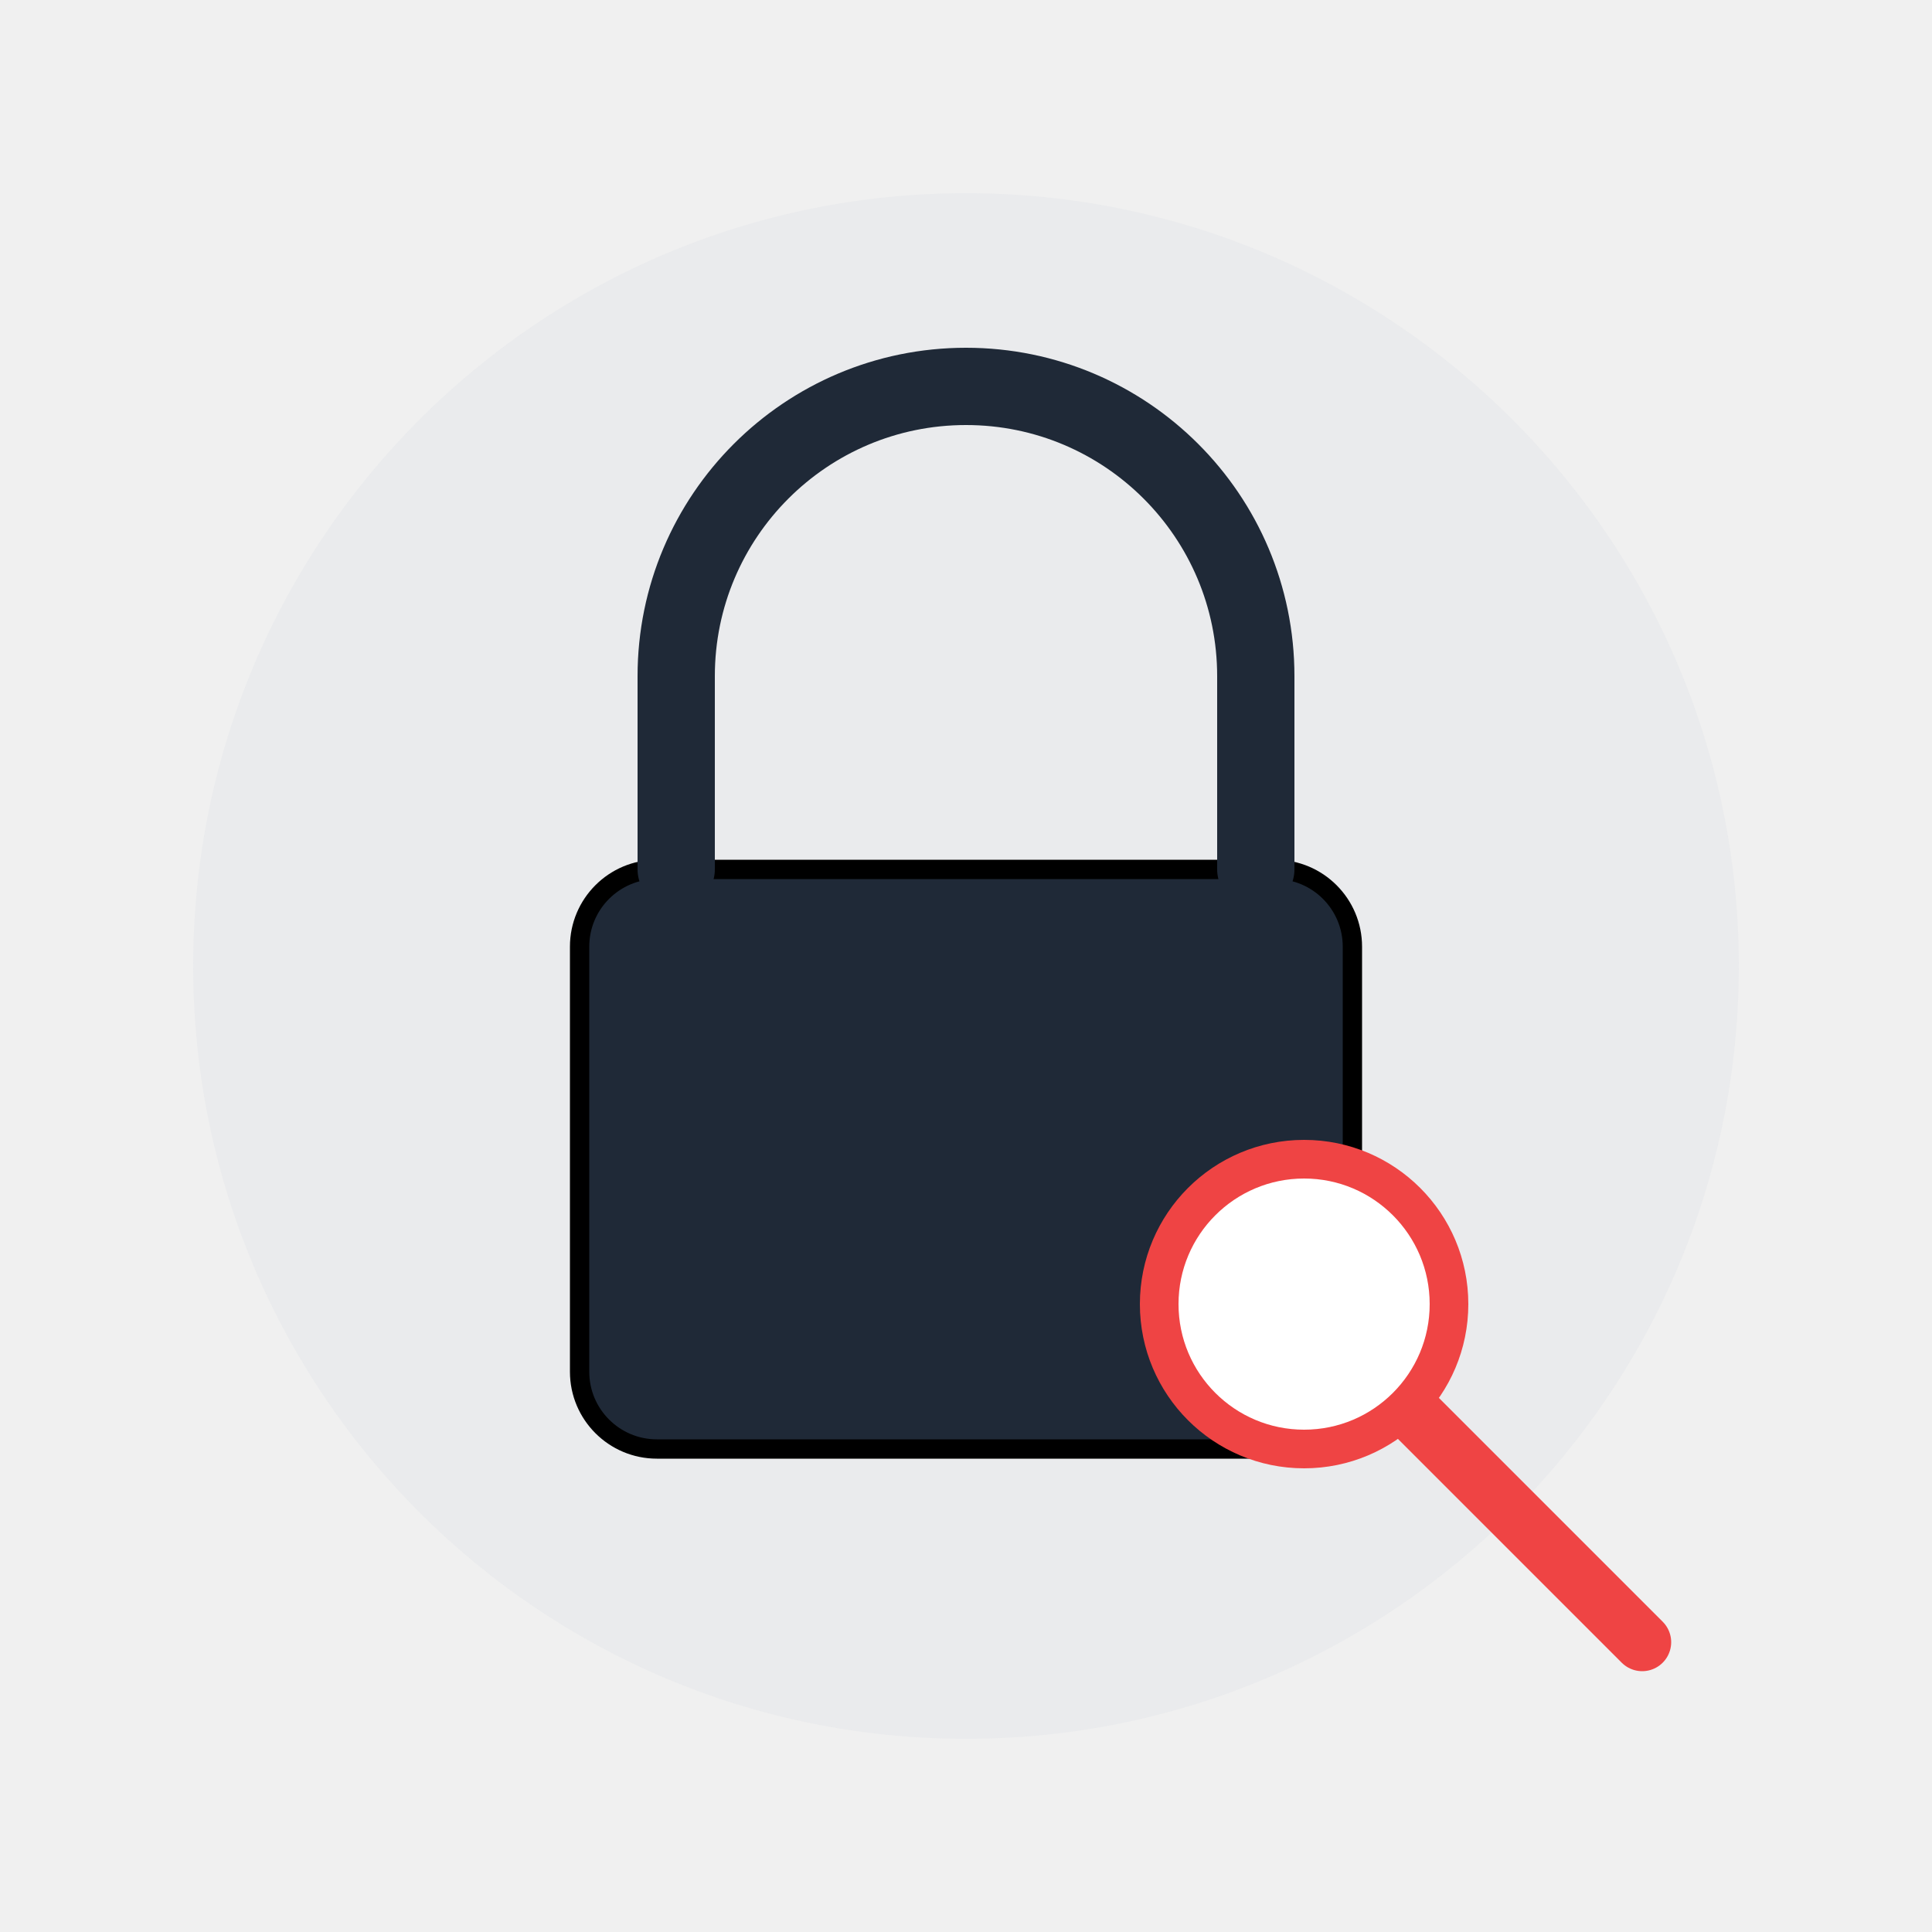
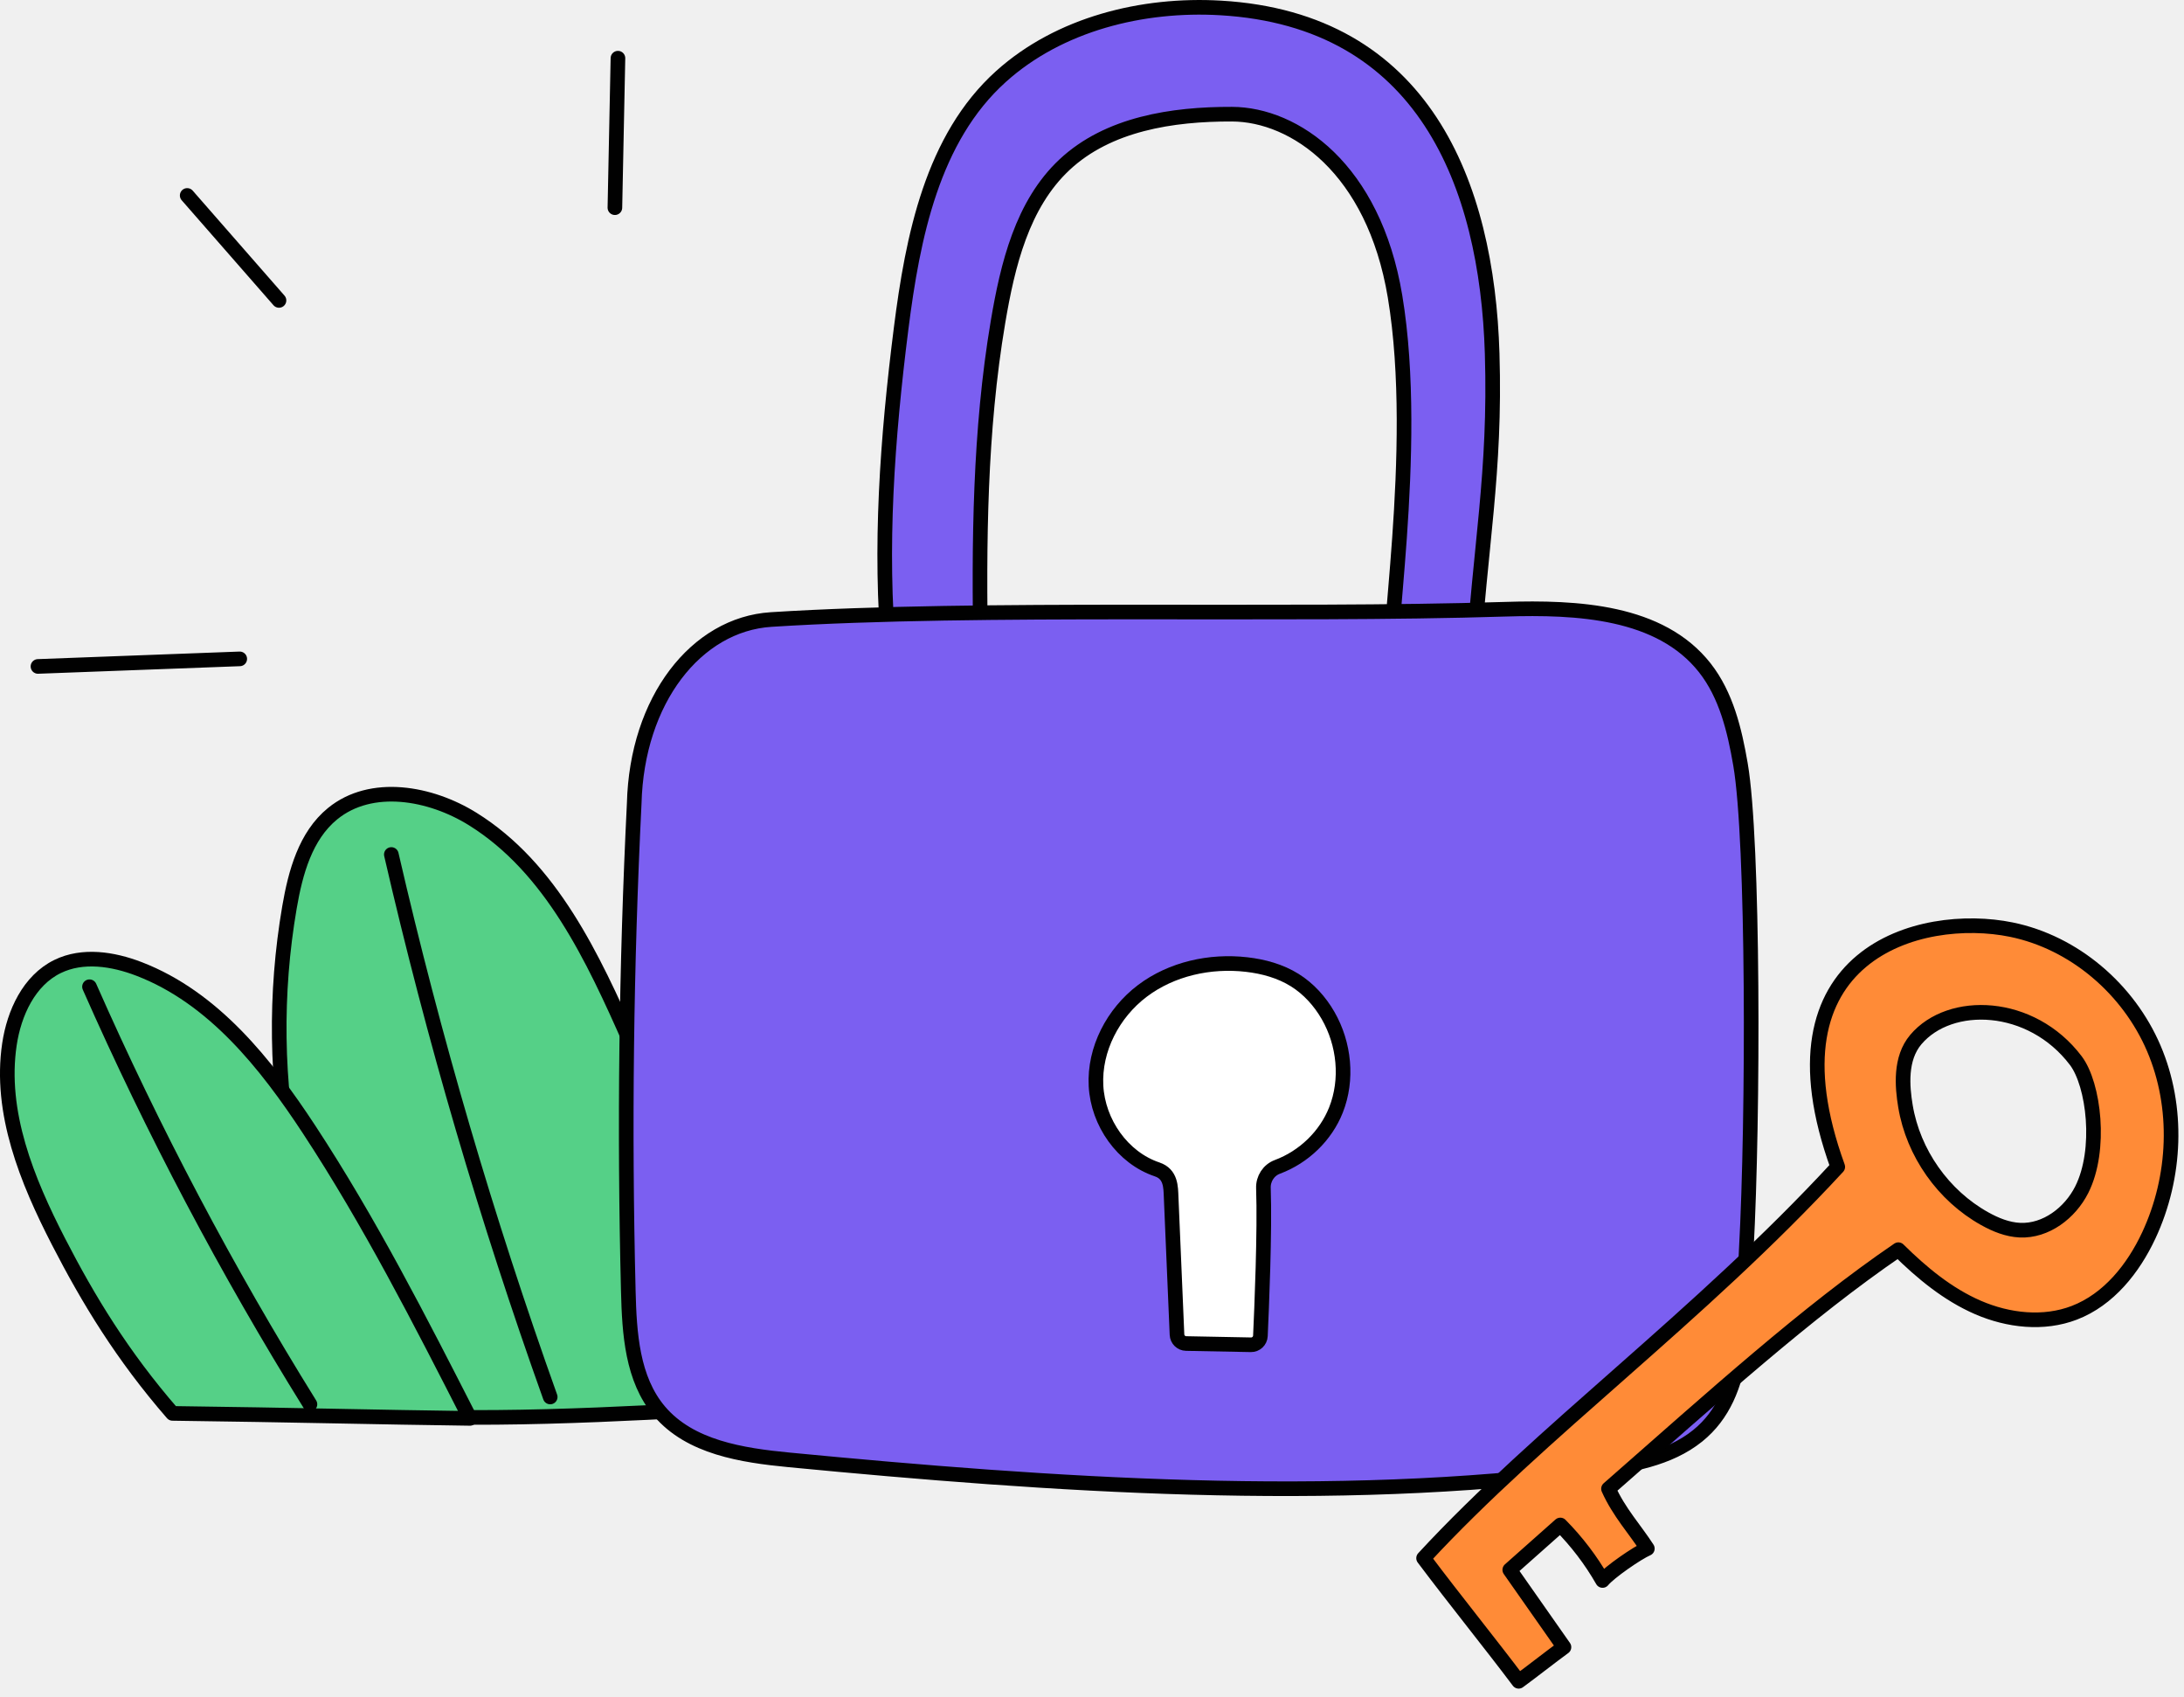
- <svg xmlns="http://www.w3.org/2000/svg" viewBox="0 0 200 200" fill="none">
-   <circle cx="100" cy="100" r="80" fill="#E5E7EB" fill-opacity="0.5" />
-   <rect x="60" y="90" width="80" height="60" rx="8" fill="#1F2937" stroke="#000" stroke-width="2" />
-   <path d="M70 90 V70 A30 30 0 0 1 130 70 V90" stroke="#1F2937" stroke-width="8" stroke-linecap="round" />
-   <path d="M140 140 L170 170" stroke="#EF4444" stroke-width="6" stroke-linecap="round" />
-   <circle cx="135" cy="135" r="15" stroke="#EF4444" stroke-width="4" fill="white" />
+ <svg xmlns="http://www.w3.org/2000/svg" width="224" height="174" viewBox="0 0 224 174" fill="none" style="width: 100%; height: 100%;">
+   <g clip-path="url(#clip0_35_3261)">
+     <path d="M81.098 144.071C75.617 131.671 70.135 119.27 64.654 106.87C60.817 98.189 56.545 88.993 48.486 83.979C44.138 81.274 38.083 80.195 34.114 83.43C31.324 85.704 30.302 89.472 29.692 93.019C26.649 110.713 30.166 129.459 40.454 145.159C54.181 145.774 68.791 144.65 81.098 144.071Z" fill="#55D087" stroke="#010101" stroke-width="1.5" stroke-linecap="round" stroke-linejoin="round" />
+     <path d="M40.137 87.616C44.477 106.454 49.921 125.038 56.431 143.241" stroke="#010101" stroke-width="1.5" stroke-linecap="round" stroke-linejoin="round" />
+     <path d="M48.205 145.435C43.067 135.37 37.916 125.282 31.716 115.835C27.253 109.035 21.863 102.281 14.273 99.356C11.59 98.322 8.479 97.839 5.897 99.104C2.977 100.535 1.448 103.863 0.968 107.079C-0.074 114.071 2.768 121.03 6.004 127.316C9.064 133.257 12.534 138.987 17.692 144.923C30.075 145.081 38.838 145.316 48.204 145.436L48.205 145.435Z" fill="#55D087" stroke="#010101" stroke-width="1.5" stroke-linecap="round" stroke-linejoin="round" />
+     <path d="M9.179 101.175C15.697 115.954 23.259 130.273 31.789 143.99L9.179 101.175Z" fill="#55D087" />
+     <path d="M9.179 101.175C15.697 115.954 23.259 130.273 31.789 143.99" stroke="#010101" stroke-width="1.5" stroke-linecap="round" stroke-linejoin="round" />
+     <path d="M151.041 68.41C151.766 56.083 153.418 48.587 153.042 36.244C152.513 18.859 146.009 2.029 125.19 0.814C117.166 0.346 108.654 2.459 102.676 7.832C95.626 14.168 93.614 24.277 92.423 33.681C91 44.914 90.18 56.224 91.186 67.098C93.794 67.21 97.152 67.571 100.585 66.959C100.384 55.687 100.479 44.147 102.356 33.031C103.346 27.164 104.834 20.959 109.176 16.892C113.651 12.701 120.227 11.687 126.358 11.707C132.755 11.728 140.89 17.239 143.081 30.396C145.728 46.295 141.728 67.793 142.868 68.599C143.125 68.78 148.821 69.416 151.042 68.411L151.041 68.41Z" fill="#7B5FF1" stroke="#010101" stroke-width="1.5" stroke-linecap="round" stroke-linejoin="round" />
+     <path d="M65.047 82.382C64.225 99.032 64.023 115.713 64.441 132.378C64.549 136.707 64.832 141.397 67.633 144.7C70.779 148.41 76.1 149.224 80.942 149.69C107.701 152.263 136.752 154.281 163.402 150.757C167.18 150.257 171.149 149.613 174.117 147.223C179.442 142.934 178.73 134.993 179.103 128.166C179.847 114.527 179.857 86.191 178.511 78.376C177.908 74.872 177.051 71.273 174.854 68.477C170.283 62.659 161.764 62.235 154.369 62.468C131.33 63.194 100.774 62.151 79.09 63.523C71.401 64.01 65.317 71.776 65.047 82.382Z" fill="#7B5FF1" stroke="#010101" stroke-width="1.5" stroke-linecap="round" stroke-linejoin="round" />
+     <path d="M118.688 119.909C115.12 118.718 112.61 115.095 112.411 111.339C112.212 107.583 114.165 103.864 117.168 101.6C120.171 99.336 124.108 98.472 127.845 98.899C129.582 99.097 131.313 99.571 132.796 100.497C134.219 101.385 135.375 102.67 136.212 104.124C137.886 107.031 138.258 110.698 137.021 113.816C135.971 116.462 133.738 118.631 131.011 119.647C130.116 119.98 129.548 120.868 129.582 121.822C129.739 126.228 129.398 134.258 129.272 136.977C129.248 137.494 128.817 137.897 128.299 137.887L121.653 137.759C121.148 137.749 120.738 137.349 120.717 136.844L120.116 122.73C120.074 121.74 120.102 120.383 118.689 119.911L118.688 119.909Z" fill="white" stroke="#010101" stroke-width="1.5" stroke-linecap="round" stroke-linejoin="round" />
+     <path d="M3.894 68.333L24.589 67.558" stroke="#010101" stroke-width="1.5" stroke-linecap="round" stroke-linejoin="round" />
+     <path d="M19.199 20.04C22.337 23.628 25.476 27.216 28.614 30.804" stroke="#010101" stroke-width="1.5" stroke-linecap="round" stroke-linejoin="round" />
+     <path d="M63.379 5.966C63.275 11.076 63.17 16.185 63.066 21.295" stroke="#010101" stroke-width="1.5" stroke-linecap="round" stroke-linejoin="round" />
+     <path d="M220.897 107.48C218.303 101.426 212.747 96.642 206.295 95.321C196.96 93.409 180.553 97.781 188.488 119.646C174.178 135.148 158.029 146.747 146.009 159.768C149.204 164.024 152.942 168.638 155.761 172.393C156.98 171.506 159.186 169.778 160.406 168.891C158.553 166.249 156.701 163.607 154.848 160.965C156.576 159.431 158.304 157.898 160.032 156.365C161.717 158.062 163.178 159.981 164.365 162.056C165.062 161.202 167.944 159.217 168.958 158.785C167.695 156.823 166.055 155.068 164.974 152.652C175.878 143.089 185.339 134.523 194.702 128.137C197.109 130.514 199.765 132.718 202.869 134.063C205.974 135.407 209.592 135.82 212.75 134.607C216.27 133.255 218.806 130.073 220.398 126.655C223.18 120.686 223.491 113.533 220.897 107.48ZM213.513 121.984C212.311 124.37 209.84 126.257 207.17 126.136C205.895 126.078 204.678 125.583 203.563 124.962C199.31 122.595 196.23 118.225 195.432 113.423C195.095 111.398 194.854 108.536 196.491 106.597C199.999 102.441 208.335 102.719 212.902 108.748C214.757 111.197 215.571 117.899 213.513 121.984Z" fill="#FF8B37" stroke="#010101" stroke-width="1.5" stroke-linecap="round" stroke-linejoin="round" />
+   </g>
+   <defs>
+     <clipPath id="clip0_35_3261">
+       <rect width="223.425" height="173.143" fill="white" />
+     </clipPath>
+   </defs>
</svg>
